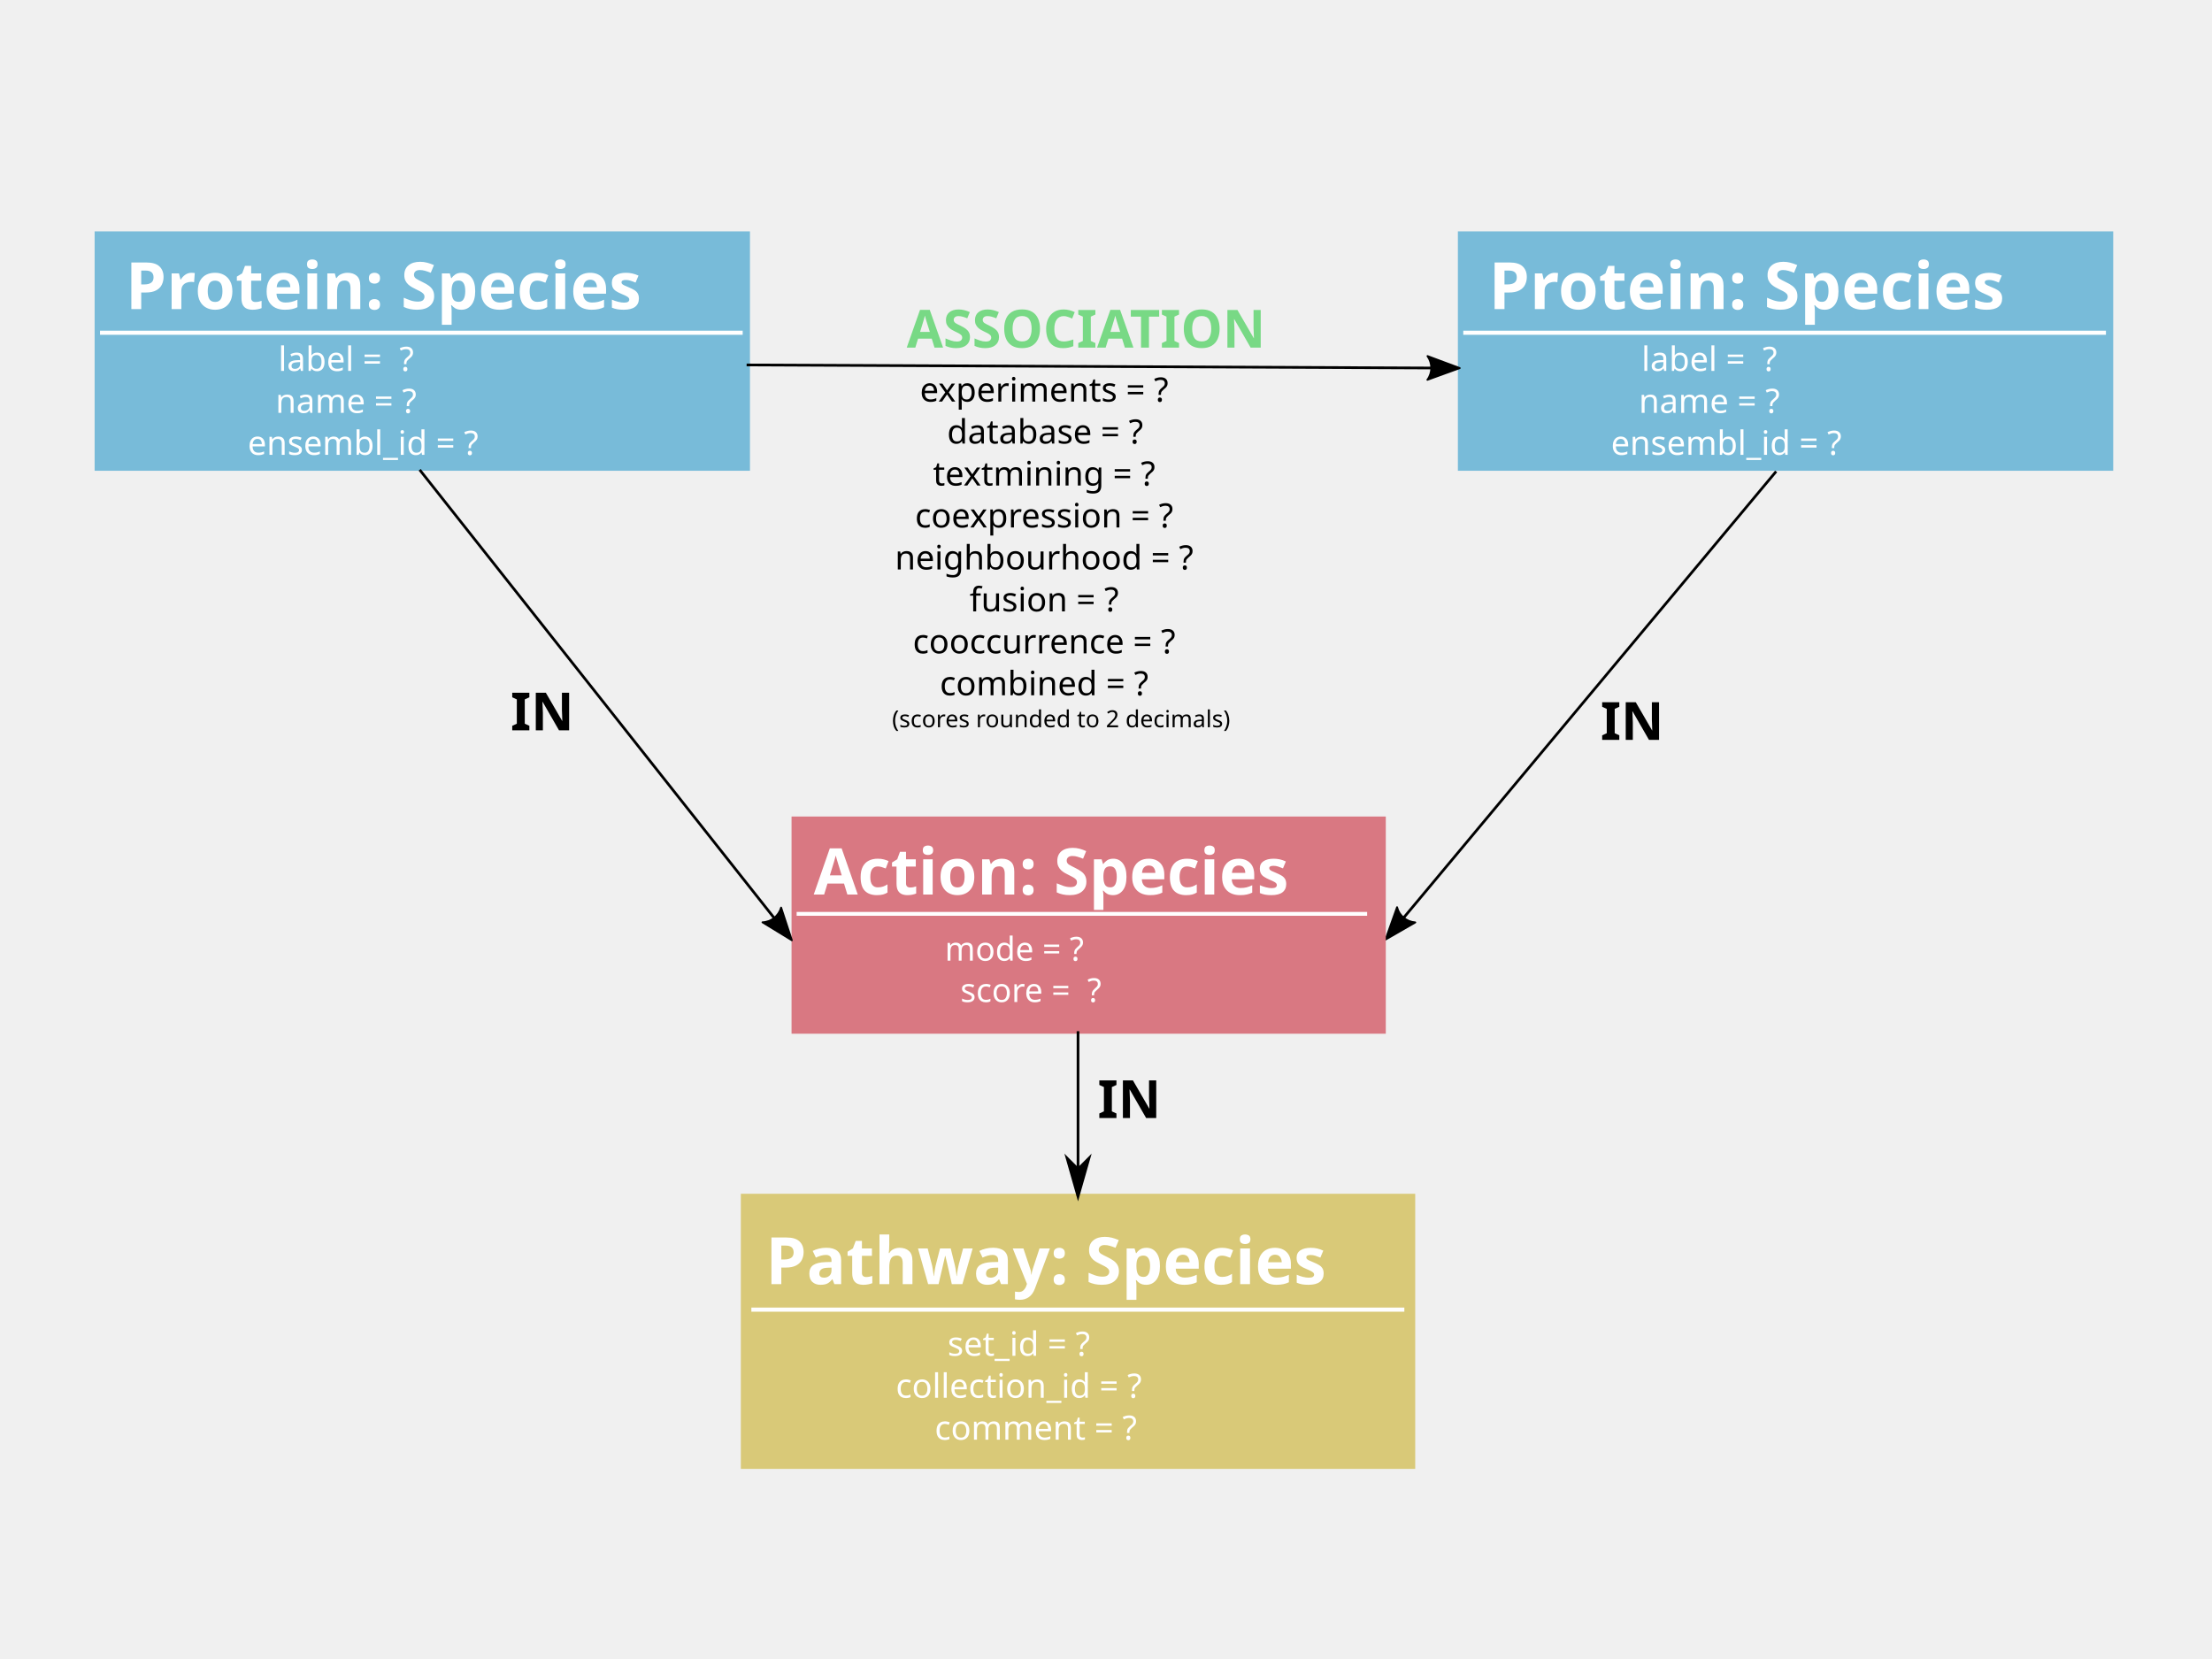
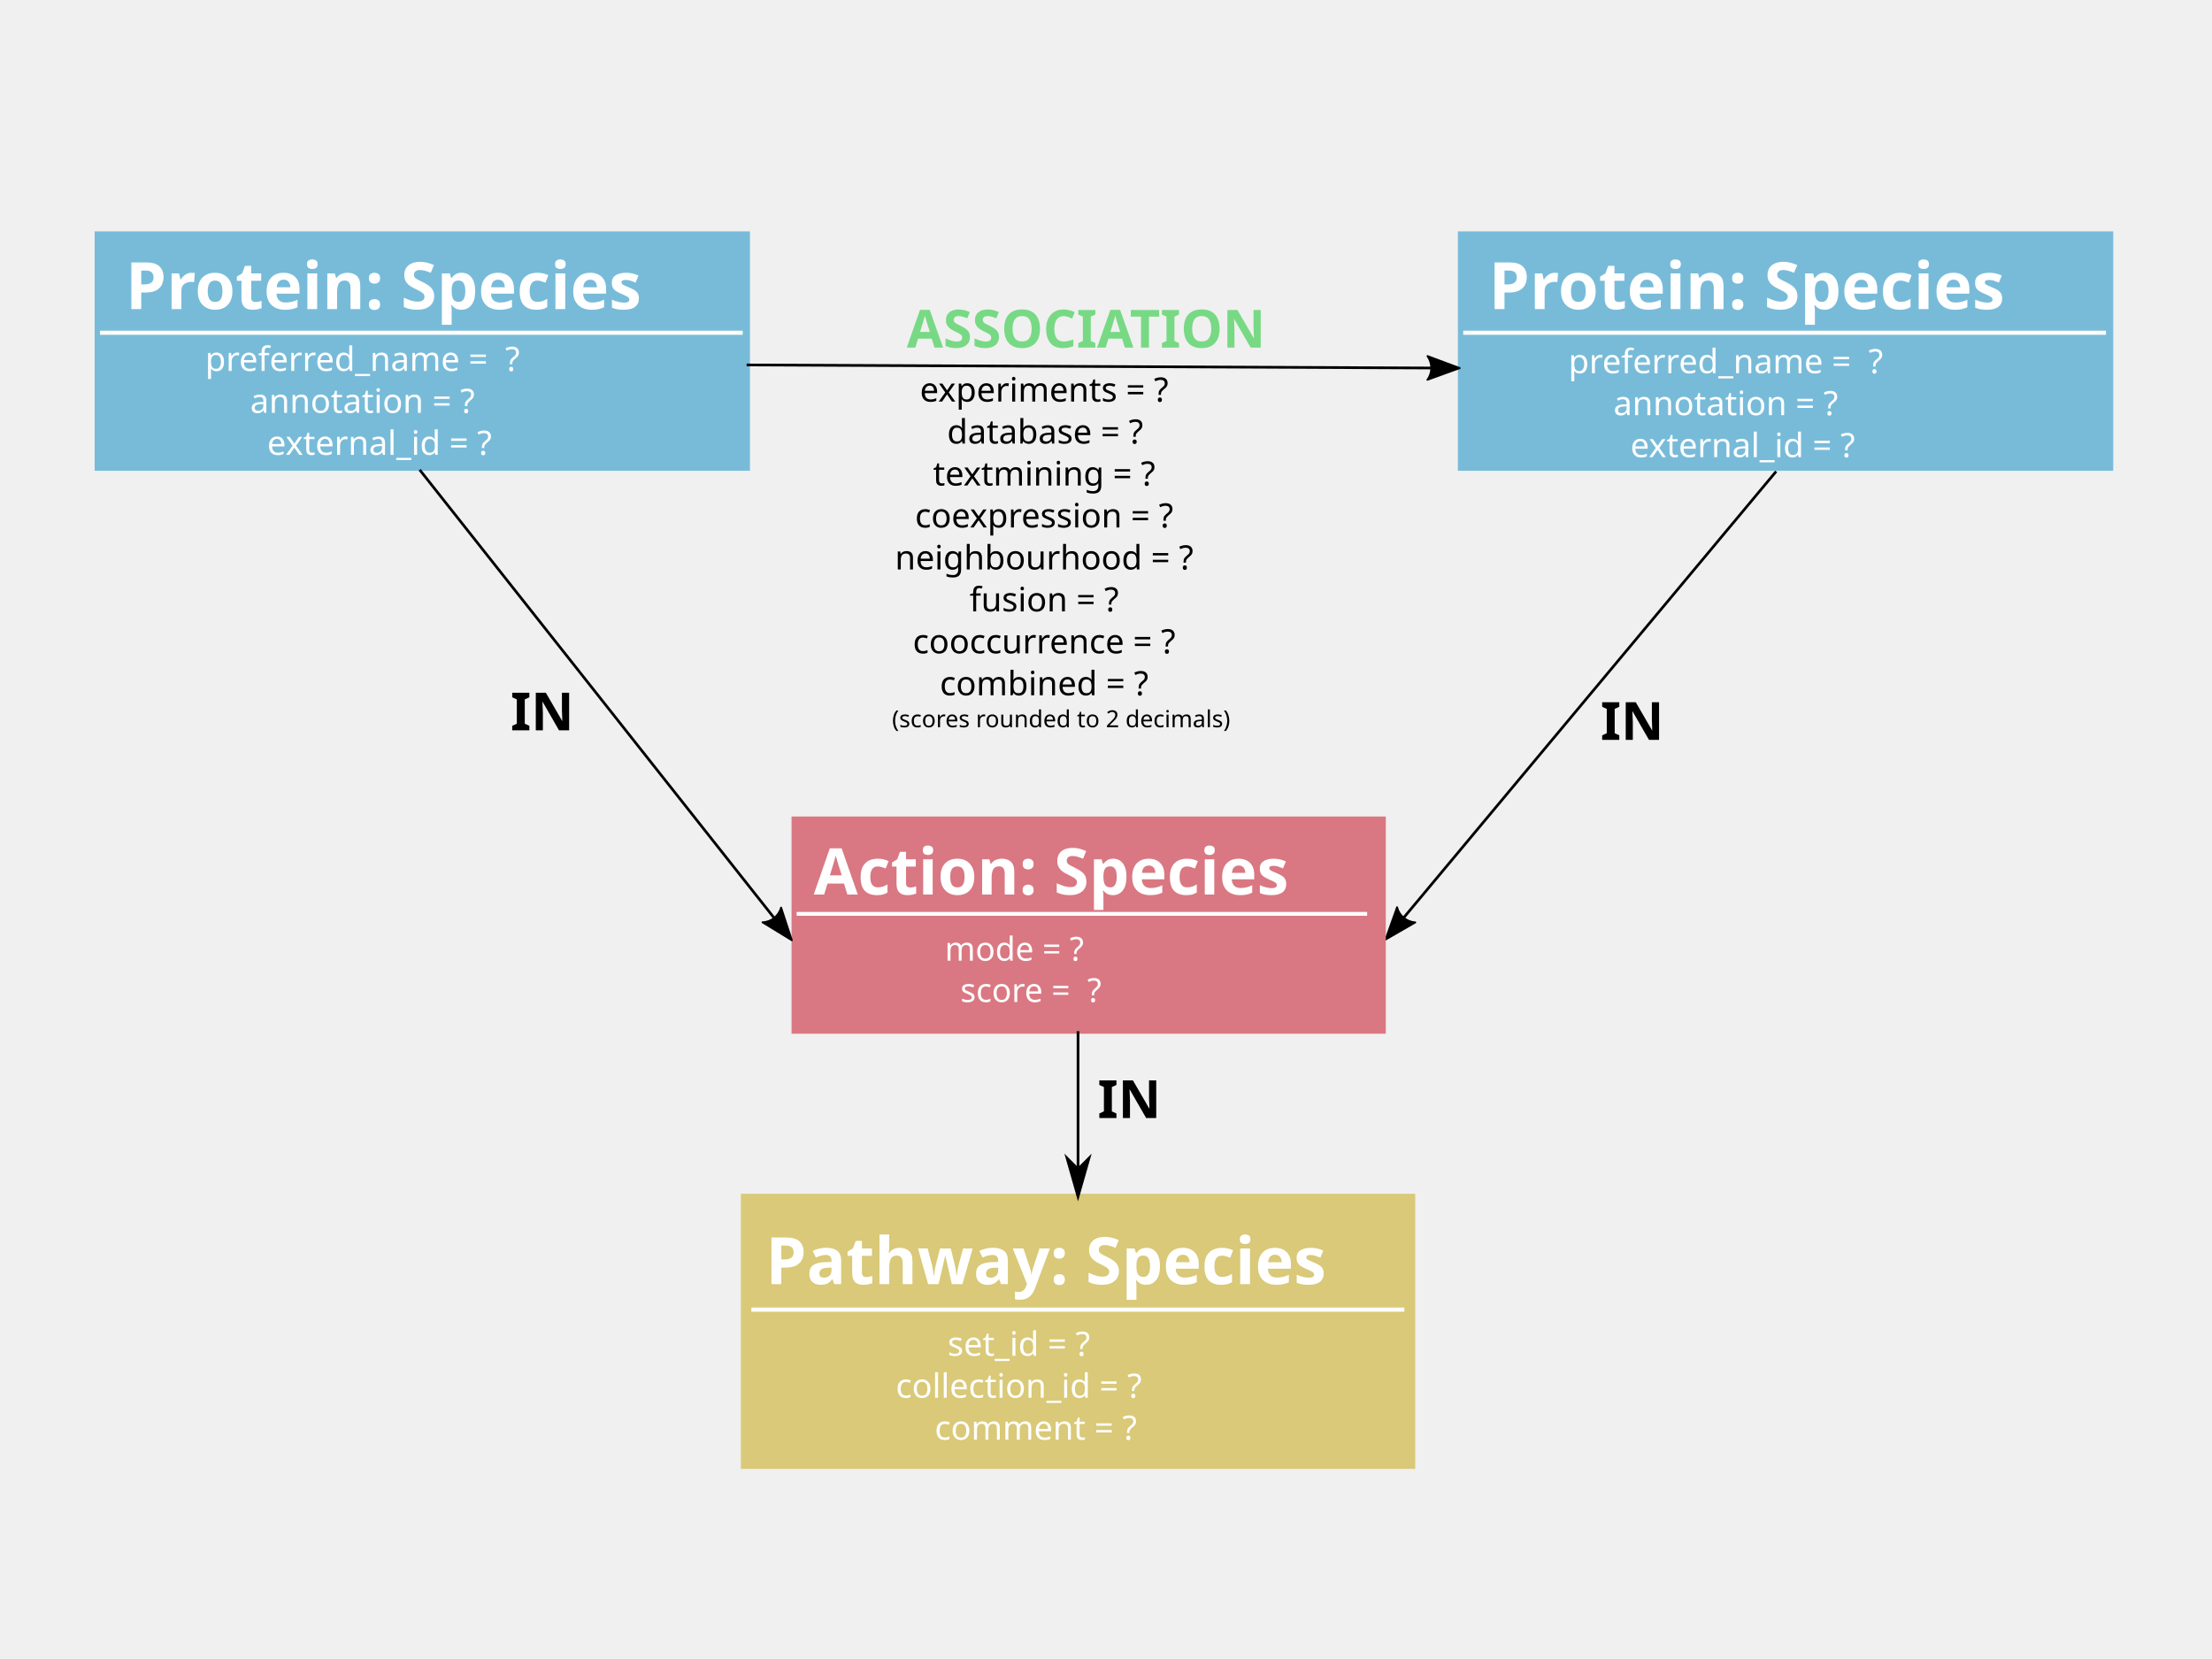
<svg xmlns="http://www.w3.org/2000/svg" width="640" height="480" viewBox="0 0 640 480" id="svg2" version="1.1">
  <defs id="defs4">
    <marker orient="auto" refY="0" refX="0" id="marker6189" style="overflow:visible">
      <path id="path6191" d="M 0,0 5,-5 -12.5,0 5,5 0,0 Z" style="fill:#000000;fill-opacity:1;fill-rule:evenodd;stroke:#000000;stroke-width:1pt;stroke-opacity:1" transform="matrix(-0.8,0,0,-0.8,-10,0)" />
    </marker>
    <marker orient="auto" refY="0" refX="0" id="marker6117" style="overflow:visible">
      <path id="path6119" d="M 0,0 5,-5 -12.5,0 5,5 0,0 Z" style="fill:#000000;fill-opacity:1;fill-rule:evenodd;stroke:#000000;stroke-width:1pt;stroke-opacity:1" transform="matrix(-0.8,0,0,-0.8,-10,0)" />
    </marker>
    <marker orient="auto" refY="0" refX="0" id="Arrow1Mstart" style="overflow:visible">
      <path id="path4219" d="M 0,0 5,-5 -12.5,0 5,5 0,0 Z" style="fill:#000000;fill-opacity:1;fill-rule:evenodd;stroke:#000000;stroke-width:1pt;stroke-opacity:1" transform="matrix(0.4,0,0,0.4,4,0)" />
    </marker>
    <marker orient="auto" refY="0" refX="0" id="Arrow1Lend" style="overflow:visible">
      <path id="path4216" d="M 0,0 5,-5 -12.5,0 5,5 0,0 Z" style="fill:#000000;fill-opacity:1;fill-rule:evenodd;stroke:#000000;stroke-width:1pt;stroke-opacity:1" transform="matrix(-0.8,0,0,-0.8,-10,0)" />
    </marker>
    <marker style="overflow:visible" id="marker5431" refX="0" refY="0" orient="auto">
      <path transform="matrix(-1.1,0,0,-1.1,-1.1,0)" d="M 8.719,4.034 -2.207,0.016 8.719,-4.002 c -1.745,2.372 -1.735,5.617 -6e-7,8.035 z" style="fill:#000000;fill-opacity:1;fill-rule:evenodd;stroke:#000000;stroke-width:0.625;stroke-linejoin:round;stroke-opacity:1" id="path5433" />
    </marker>
    <marker orient="auto" refY="0" refX="0" id="Arrow2Lstart" style="overflow:visible">
      <path id="path4231" style="fill:#000000;fill-opacity:1;fill-rule:evenodd;stroke:#000000;stroke-width:0.625;stroke-linejoin:round;stroke-opacity:1" d="M 8.719,4.034 -2.207,0.016 8.719,-4.002 c -1.745,2.372 -1.735,5.617 -6e-7,8.035 z" transform="matrix(1.1,0,0,1.1,1.1,0)" />
    </marker>
    <marker orient="auto" refY="0" refX="0" id="marker4569" style="overflow:visible">
      <path id="path4571" style="fill:#000000;fill-opacity:1;fill-rule:evenodd;stroke:#000000;stroke-width:0.625;stroke-linejoin:round;stroke-opacity:1" d="M 8.719,4.034 -2.207,0.016 8.719,-4.002 c -1.745,2.372 -1.735,5.617 -6e-7,8.035 z" transform="matrix(-1.1,0,0,-1.1,-1.1,0)" />
    </marker>
    <marker orient="auto" refY="0" refX="0" id="Arrow2Lend" style="overflow:visible">
      <path id="path4234" style="fill:#000000;fill-opacity:1;fill-rule:evenodd;stroke:#000000;stroke-width:0.625;stroke-linejoin:round;stroke-opacity:1" d="M 8.719,4.034 -2.207,0.016 8.719,-4.002 c -1.745,2.372 -1.735,5.617 -6e-7,8.035 z" transform="matrix(-1.1,0,0,-1.1,-1.1,0)" />
    </marker>
  </defs>
  <g id="layer1" transform="translate(0,-572.3622)">
    <text xml:space="preserve" style="font-style:normal;font-weight:normal;font-size:18.907px;line-height:125%;font-family:sans-serif;letter-spacing:0px;word-spacing:0px;fill:#ffffff;fill-opacity:1;stroke:none;stroke-width:1px;stroke-linecap:butt;stroke-linejoin:miter;stroke-opacity:1" x="476.193" y="679.68" id="text6267">
      <tspan style="font-size:9.711px;text-align:center;text-anchor:middle" x="476.193" y="679.68" id="tspan6269">label =</tspan>
      <tspan id="tspan6271" style="font-size:9.711px;text-align:center;text-anchor:middle" x="476.193" y="691.819">name =</tspan>
      <tspan style="font-size:9.711px;text-align:center;text-anchor:middle" x="476.193" y="703.958" id="tspan6273">ensembl_id =</tspan>
    </text>
    <text id="text4183" y="667.249" x="437.063" style="font-style:normal;font-weight:normal;font-size:18.907px;line-height:125%;font-family:sans-serif;letter-spacing:0px;word-spacing:0px;fill:#ffffff;fill-opacity:1;stroke:none;stroke-width:1px;stroke-linecap:butt;stroke-linejoin:miter;stroke-opacity:1" xml:space="preserve">
      <tspan id="tspan4185" y="667.249" x="437.063" style="font-style:normal;font-variant:normal;font-weight:bold;font-stretch:normal;font-family:sans-serif;-inkscape-font-specification:'sans-serif Bold';fill:#ffffff;fill-opacity:1;stroke:none;stroke-opacity:1">Protein:Species</tspan>
    </text>
    <text id="text4183-3" y="672.93" x="262.347" style="font-style:normal;font-weight:normal;font-size:15.239px;line-height:125%;font-family:sans-serif;letter-spacing:0px;word-spacing:0px;fill:#78d985;fill-opacity:1;stroke:none;stroke-width:1px;stroke-linecap:butt;stroke-linejoin:miter;stroke-opacity:1" xml:space="preserve">
      <tspan id="tspan4185-6" y="672.93" x="262.347" style="font-style:normal;font-variant:normal;font-weight:bold;font-stretch:normal;font-family:sans-serif;-inkscape-font-specification:'sans-serif Bold';fill:#78d985;fill-opacity:1">ASSOCIATION</tspan>
    </text>
    <text id="text4201" y="688.558" x="319.317" style="font-style:normal;font-weight:normal;font-size:18.907px;line-height:125%;font-family:sans-serif;letter-spacing:0px;word-spacing:0px;fill:#000000;fill-opacity:1;stroke:none;stroke-width:1px;stroke-linecap:butt;stroke-linejoin:miter;stroke-opacity:1" xml:space="preserve">
      <tspan y="688.558" x="319.317" style="font-size:9.711px;text-align:center;text-anchor:middle;fill:#000000" id="tspan4205">experiments = ?</tspan>
      <tspan y="700.697" x="320.862" style="font-size:9.711px;text-align:center;text-anchor:middle;fill:#000000" id="tspan4535">database = ? </tspan>
      <tspan y="712.836" x="319.317" style="font-size:9.711px;text-align:center;text-anchor:middle;fill:#000000" id="tspan4537">textmining = ?</tspan>
      <tspan y="724.975" x="319.317" style="font-size:9.711px;text-align:center;text-anchor:middle;fill:#000000" id="tspan4539">coexpression = ?</tspan>
      <tspan y="737.114" x="319.317" style="font-size:9.711px;text-align:center;text-anchor:middle;fill:#000000" id="tspan4541">neighbourhood = ?</tspan>
      <tspan y="749.253" x="319.317" style="font-size:9.711px;text-align:center;text-anchor:middle;fill:#000000" id="tspan4543">fusion = ?</tspan>
      <tspan y="761.392" x="319.317" style="font-size:9.711px;text-align:center;text-anchor:middle;fill:#000000" id="tspan4545">cooccurrence = ?</tspan>
      <tspan y="773.531" x="319.317" style="font-size:9.711px;text-align:center;text-anchor:middle;fill:#000000" id="tspan4547">combined = ?</tspan>
      <tspan y="782.784" x="319.317" style="font-size:6.816px;text-align:center;text-anchor:middle;fill:#000000" id="tspan4305">(scores rounded to 2 decimals)</tspan>
    </text>
    <text xml:space="preserve" style="font-style:normal;font-weight:normal;font-size:15.239px;line-height:125%;font-family:sans-serif;letter-spacing:0px;word-spacing:0px;fill:#000000;fill-opacity:1;stroke:none;stroke-width:1px;stroke-linecap:butt;stroke-linejoin:miter;stroke-opacity:1" x="147.723" y="783.668" id="text6175">
      <tspan style="font-style:normal;font-variant:normal;font-weight:bold;font-stretch:normal;font-family:sans-serif;-inkscape-font-specification:'sans-serif Bold'" x="147.723" y="783.668" id="tspan6177">IN</tspan>
    </text>
    <text xml:space="preserve" style="font-style:normal;font-weight:normal;font-size:15.239px;line-height:125%;font-family:sans-serif;letter-spacing:0px;word-spacing:0px;fill:#000000;fill-opacity:1;stroke:none;stroke-width:1px;stroke-linecap:butt;stroke-linejoin:miter;stroke-opacity:1" x="317.586" y="895.838" id="text6257">
      <tspan style="font-style:normal;font-variant:normal;font-weight:bold;font-stretch:normal;font-family:sans-serif;-inkscape-font-specification:'sans-serif Bold'" x="317.586" y="895.838" id="tspan6259">IN</tspan>
    </text>
    <path style="fill:none;fill-rule:evenodd;stroke:#000000;stroke-width:0.777px;stroke-linecap:butt;stroke-linejoin:miter;stroke-opacity:1;marker-end:url(#marker5431)" d="M 513.895,708.75 401.518,843.415" id="path5429" />
    <text id="text4244" y="786.422" x="463.076" style="font-style:normal;font-weight:normal;font-size:15.239px;line-height:125%;font-family:sans-serif;letter-spacing:0px;word-spacing:0px;fill:#000000;fill-opacity:1;stroke:none;stroke-width:1px;stroke-linecap:butt;stroke-linejoin:miter;stroke-opacity:1" xml:space="preserve">
      <tspan id="tspan4246" y="786.422" x="463.076" style="font-style:normal;font-variant:normal;font-weight:bold;font-stretch:normal;font-family:sans-serif;-inkscape-font-specification:'sans-serif Bold'">IN</tspan>
    </text>
-     <g id="g4253" transform="matrix(0.9088292,0,0,0.9088292,10.75873,77.56472)">
-       <rect y="618.088" x="18.288" height="76.217" width="208.628" id="rect4136" style="fill:#78bbd9;fill-opacity:1;stroke:none;stroke-width:5;stroke-miterlimit:4;stroke-dasharray:none;stroke-opacity:1" />
-       <text id="text4138" y="642.84" x="28.107" style="font-style:normal;font-weight:normal;font-size:20.804px;line-height:125%;font-family:sans-serif;letter-spacing:0px;word-spacing:0px;fill:#ffffff;fill-opacity:1;stroke:none;stroke-width:1px;stroke-linecap:butt;stroke-linejoin:miter;stroke-opacity:1" xml:space="preserve">
-         <tspan id="tspan4142" y="642.84" x="28.107" style="font-style:normal;font-variant:normal;font-weight:bold;font-stretch:normal;font-family:sans-serif;-inkscape-font-specification:'sans-serif Bold';fill:#ffffff;fill-opacity:1;stroke:none;stroke-opacity:1">Protein: Species</tspan>
-       </text>
-       <text xml:space="preserve" style="font-style:normal;font-weight:normal;font-size:20.804px;line-height:125%;font-family:sans-serif;letter-spacing:0px;word-spacing:0px;fill:#ffffff;fill-opacity:1;stroke:none;stroke-width:1px;stroke-linecap:butt;stroke-linejoin:miter;stroke-opacity:1" x="122.683" y="662.517" id="text4146">
-         <tspan style="font-size:10.685px;text-align:center;text-anchor:middle" x="122.683" y="662.517" id="tspan4148">label =  ?</tspan>
-         <tspan id="tspan4150" style="font-size:10.685px;text-align:center;text-anchor:middle" x="122.683" y="675.874">name = ?</tspan>
-         <tspan style="font-size:10.685px;text-align:center;text-anchor:middle" x="122.683" y="689.231" id="tspan6265">ensembl_id = ?</tspan>
-       </text>
-       <path id="path3400" d="m 20,650.362 204.6,0" style="fill:none;fill-rule:evenodd;stroke:#ffffff;stroke-width:1.306px;stroke-linecap:butt;stroke-linejoin:miter;stroke-opacity:1" />
-     </g>
+     <rect style="fill:#78bbd9;fill-opacity:1;stroke:none;stroke-width:5;stroke-miterlimit:4;stroke-dasharray:none;stroke-opacity:1" id="rect4136" width="189.607" height="69.268" x="27.38" y="639.301" />
+     <text xml:space="preserve" style="font-style:normal;font-weight:normal;font-size:18.907px;line-height:125%;font-family:sans-serif;letter-spacing:0px;word-spacing:0px;fill:#ffffff;fill-opacity:1;stroke:none;stroke-width:1px;stroke-linecap:butt;stroke-linejoin:miter;stroke-opacity:1" x="36.303" y="661.796" id="text4138">
+       <tspan style="font-style:normal;font-variant:normal;font-weight:bold;font-stretch:normal;font-family:sans-serif;-inkscape-font-specification:'sans-serif Bold';fill:#ffffff;fill-opacity:1;stroke:none;stroke-opacity:1" x="36.303" y="661.796" id="tspan4142">Protein: Species</tspan>
+     </text>
+     <text id="text4146" y="679.68" x="122.083" style="font-style:normal;font-weight:normal;font-size:18.907px;line-height:125%;font-family:sans-serif;letter-spacing:0px;word-spacing:0px;fill:#ffffff;fill-opacity:1;stroke:none;stroke-width:1px;stroke-linecap:butt;stroke-linejoin:miter;stroke-opacity:1" xml:space="preserve">
+       <tspan id="tspan4148" y="679.68" x="122.083" style="font-size:9.711px;text-align:center;text-anchor:middle">preferred_name =  ?</tspan>
+       <tspan y="691.819" x="122.083" style="font-size:9.711px;text-align:center;text-anchor:middle" id="tspan4150">annotation = ?</tspan>
+       <tspan id="tspan6265" y="703.958" x="122.083" style="font-size:9.711px;text-align:center;text-anchor:middle">external_id = ?</tspan>
+     </text>
+     <path style="fill:none;fill-rule:evenodd;stroke:#ffffff;stroke-width:1.187px;stroke-linecap:butt;stroke-linejoin:miter;stroke-opacity:1" d="m 28.935,668.633 185.947,0" id="path3400" />
    <g id="g5072" transform="matrix(0.9088292,0,0,0.9088292,10.75873,77.56472)">
      <rect style="fill:#d97882;fill-opacity:1;stroke:none;stroke-width:5;stroke-miterlimit:4;stroke-dasharray:none;stroke-opacity:1" id="rect4551" width="189.186" height="69.146" x="240.155" y="804.378" />
      <text transform="scale(0.9952311,1.004792)" xml:space="preserve" style="font-style:normal;font-weight:normal;font-size:20.402px;line-height:125%;font-family:sans-serif;letter-spacing:0px;word-spacing:0px;fill:#ffffff;fill-opacity:1;stroke:none;stroke-width:1px;stroke-linecap:butt;stroke-linejoin:miter;stroke-opacity:1" x="248.407" y="825.252" id="text4553">
        <tspan x="248.407" y="825.252" id="tspan4555" style="font-style:normal;font-variant:normal;font-weight:bold;font-stretch:normal;font-family:sans-serif;-inkscape-font-specification:'sans-serif Bold'">Action: Species</tspan>
      </text>
      <text transform="scale(0.9952311,1.004792)" id="text4557" y="846.209" x="336.437" style="font-style:normal;font-weight:normal;font-size:20.402px;line-height:125%;font-family:sans-serif;letter-spacing:0px;word-spacing:0px;fill:#ffffff;fill-opacity:1;stroke:none;stroke-width:1px;stroke-linecap:butt;stroke-linejoin:miter;stroke-opacity:1" xml:space="preserve">
        <tspan y="846.209" x="336.437" style="font-size:10.479px;text-align:center;text-anchor:middle" id="tspan4561">mode = ?</tspan>
        <tspan y="859.308" x="336.437" style="font-size:10.479px;text-align:center;text-anchor:middle" id="tspan4565">score =  ?</tspan>
      </text>
      <path id="path3400-6" d="m 241.777,835.362 181.619,0" style="fill:none;fill-rule:evenodd;stroke:#ffffff;stroke-width:1.23px;stroke-linecap:butt;stroke-linejoin:miter;stroke-opacity:1" />
    </g>
    <rect style="fill:#d9c978;fill-opacity:1;stroke:none;stroke-width:5;stroke-miterlimit:4;stroke-dasharray:none;stroke-opacity:1" id="rect4677" width="195.115" height="79.6" x="214.349" y="917.757" />
    <text xml:space="preserve" style="font-style:normal;font-weight:normal;font-size:18.907px;line-height:125%;font-family:sans-serif;letter-spacing:0px;word-spacing:0px;fill:#ffffff;fill-opacity:1;stroke:none;stroke-width:1px;stroke-linecap:butt;stroke-linejoin:miter;stroke-opacity:1" x="221.496" y="943.907" id="text4679">
      <tspan style="font-style:normal;font-variant:normal;font-weight:bold;font-stretch:normal;font-family:sans-serif;-inkscape-font-specification:'sans-serif Bold'" x="221.496" y="943.907" id="tspan4681">Pathway: Species</tspan>
    </text>
    <text id="text4683" y="964.634" x="311.985" style="font-style:normal;font-weight:normal;font-size:18.907px;line-height:125%;font-family:sans-serif;letter-spacing:0px;word-spacing:0px;fill:#ffffff;fill-opacity:1;stroke:none;stroke-width:1px;stroke-linecap:butt;stroke-linejoin:miter;stroke-opacity:1" xml:space="preserve">
      <tspan y="964.634" x="311.985" style="font-size:9.711px;text-align:center;text-anchor:middle" id="tspan4685">set_id = ?</tspan>
      <tspan y="976.773" x="311.985" style="font-size:9.711px;text-align:center;text-anchor:middle" id="tspan4267">collection_id = ?</tspan>
      <tspan y="988.912" x="311.985" style="font-size:9.711px;text-align:center;text-anchor:middle" id="tspan4687">comment = ?</tspan>
    </text>
    <path style="fill:none;fill-rule:evenodd;stroke:#ffffff;stroke-width:1.196px;stroke-linecap:butt;stroke-linejoin:miter;stroke-opacity:1" d="m 217.39,951.279 188.93,0" id="path3400-7" />
    <path id="path4567" d="M 121.426,708.291 228.45,843.607" style="fill:none;fill-rule:evenodd;stroke:#000000;stroke-width:0.777px;stroke-linecap:butt;stroke-linejoin:miter;stroke-opacity:1;marker-end:url(#marker4569)" />
-     <g id="g4263" transform="matrix(0.9088292,0,0,0.9088292,405.1906,77.56472)">
-       <rect style="fill:#78bbd9;fill-opacity:1;stroke:none;stroke-width:5;stroke-miterlimit:4;stroke-dasharray:none;stroke-opacity:1" id="rect4265" width="208.628" height="76.217" x="18.288" y="618.088" />
-       <text xml:space="preserve" style="font-style:normal;font-weight:normal;font-size:20.804px;line-height:125%;font-family:sans-serif;letter-spacing:0px;word-spacing:0px;fill:#ffffff;fill-opacity:1;stroke:none;stroke-width:1px;stroke-linecap:butt;stroke-linejoin:miter;stroke-opacity:1" x="28.107" y="642.84" id="text4267">
-         <tspan style="font-style:normal;font-variant:normal;font-weight:bold;font-stretch:normal;font-family:sans-serif;-inkscape-font-specification:'sans-serif Bold';fill:#ffffff;fill-opacity:1;stroke:none;stroke-opacity:1" x="28.107" y="642.84" id="tspan4269">Protein: Species</tspan>
-       </text>
-       <text id="text4271" y="662.517" x="122.683" style="font-style:normal;font-weight:normal;font-size:20.804px;line-height:125%;font-family:sans-serif;letter-spacing:0px;word-spacing:0px;fill:#ffffff;fill-opacity:1;stroke:none;stroke-width:1px;stroke-linecap:butt;stroke-linejoin:miter;stroke-opacity:1" xml:space="preserve">
-         <tspan id="tspan4273" y="662.517" x="122.683" style="font-size:10.685px;text-align:center;text-anchor:middle">label =  ?</tspan>
-         <tspan y="675.874" x="122.683" style="font-size:10.685px;text-align:center;text-anchor:middle" id="tspan4275">name = ?</tspan>
-         <tspan id="tspan4277" y="689.231" x="122.683" style="font-size:10.685px;text-align:center;text-anchor:middle">ensembl_id = ?</tspan>
-       </text>
-       <path style="fill:none;fill-rule:evenodd;stroke:#ffffff;stroke-width:1.306px;stroke-linecap:butt;stroke-linejoin:miter;stroke-opacity:1" d="m 20,650.362 204.6,0" id="path4279" />
-     </g>
+     <rect y="639.301" x="421.812" height="69.268" width="189.607" id="rect4265" style="fill:#78bbd9;fill-opacity:1;stroke:none;stroke-width:5;stroke-miterlimit:4;stroke-dasharray:none;stroke-opacity:1" />
+     <text id="text4267" y="661.796" x="430.735" style="font-style:normal;font-weight:normal;font-size:18.907px;line-height:125%;font-family:sans-serif;letter-spacing:0px;word-spacing:0px;fill:#ffffff;fill-opacity:1;stroke:none;stroke-width:1px;stroke-linecap:butt;stroke-linejoin:miter;stroke-opacity:1" xml:space="preserve">
+       <tspan id="tspan4269" y="661.796" x="430.735" style="font-style:normal;font-variant:normal;font-weight:bold;font-stretch:normal;font-family:sans-serif;-inkscape-font-specification:'sans-serif Bold';fill:#ffffff;fill-opacity:1;stroke:none;stroke-opacity:1">Protein: Species</tspan>
+     </text>
+     <path id="path4279" d="m 423.367,668.633 185.947,0" style="fill:none;fill-rule:evenodd;stroke:#ffffff;stroke-width:1.187px;stroke-linecap:butt;stroke-linejoin:miter;stroke-opacity:1" />
    <path style="fill:none;fill-rule:evenodd;stroke:#000000;stroke-width:0.777px;stroke-linecap:butt;stroke-linejoin:miter;stroke-opacity:1;marker-end:url(#Arrow2Lend)" d="m 216.022,677.952 205.289,0.918" id="path4207" />
    <path style="fill:none;fill-rule:evenodd;stroke:#000000;stroke-width:0.777px;stroke-linecap:butt;stroke-linejoin:miter;stroke-opacity:1;marker-end:url(#Arrow1Lend)" d="m 311.906,870.72 0,47.723" id="path6019" />
+     <text xml:space="preserve" style="font-style:normal;font-weight:normal;font-size:18.907px;line-height:125%;font-family:sans-serif;letter-spacing:0px;word-spacing:0px;fill:#ffffff;fill-opacity:1;stroke:none;stroke-width:1px;stroke-linecap:butt;stroke-linejoin:miter;stroke-opacity:1" x="516.515" y="680.347" id="text4146-3">
+       <tspan style="font-size:9.711px;text-align:center;text-anchor:middle" x="516.515" y="680.347" id="tspan4148-6">preferred_name =  ?</tspan>
+       <tspan id="tspan4150-7" style="font-size:9.711px;text-align:center;text-anchor:middle" x="516.515" y="692.486">annotation = ?</tspan>
+       <tspan style="font-size:9.711px;text-align:center;text-anchor:middle" x="516.515" y="704.625" id="tspan6265-5">external_id = ?</tspan>
+     </text>
  </g>
</svg>
